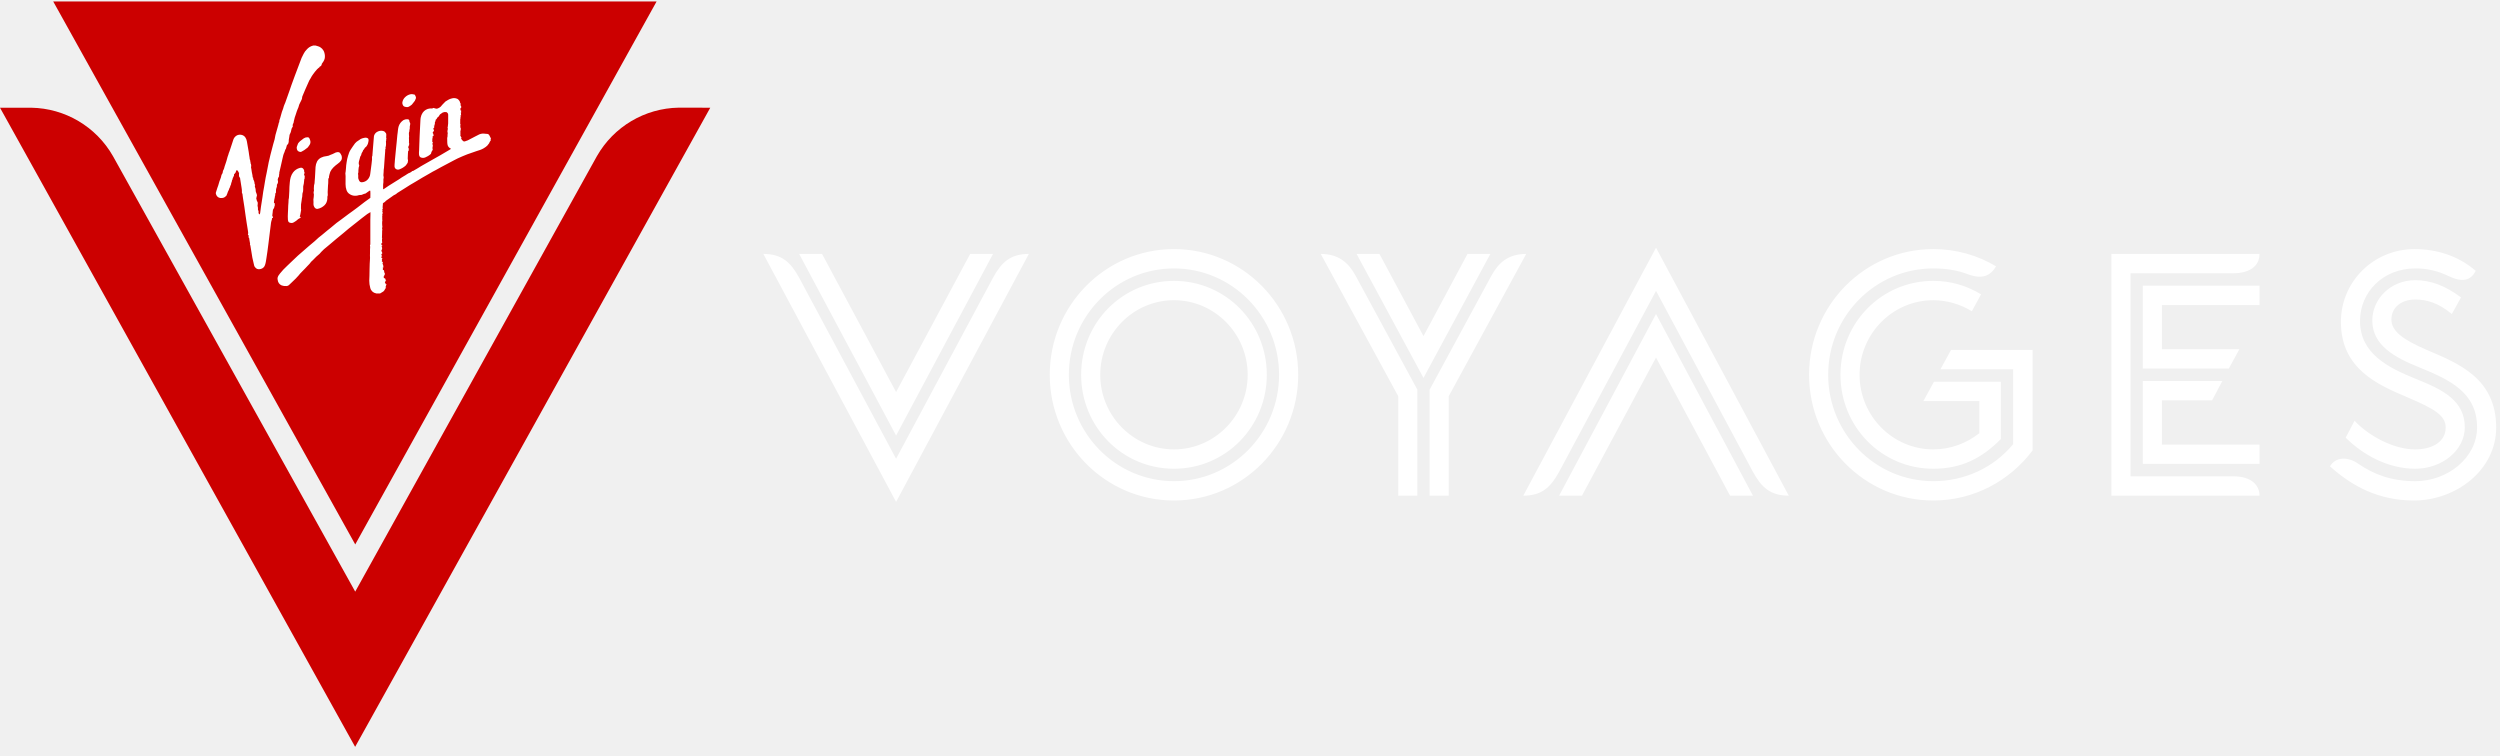
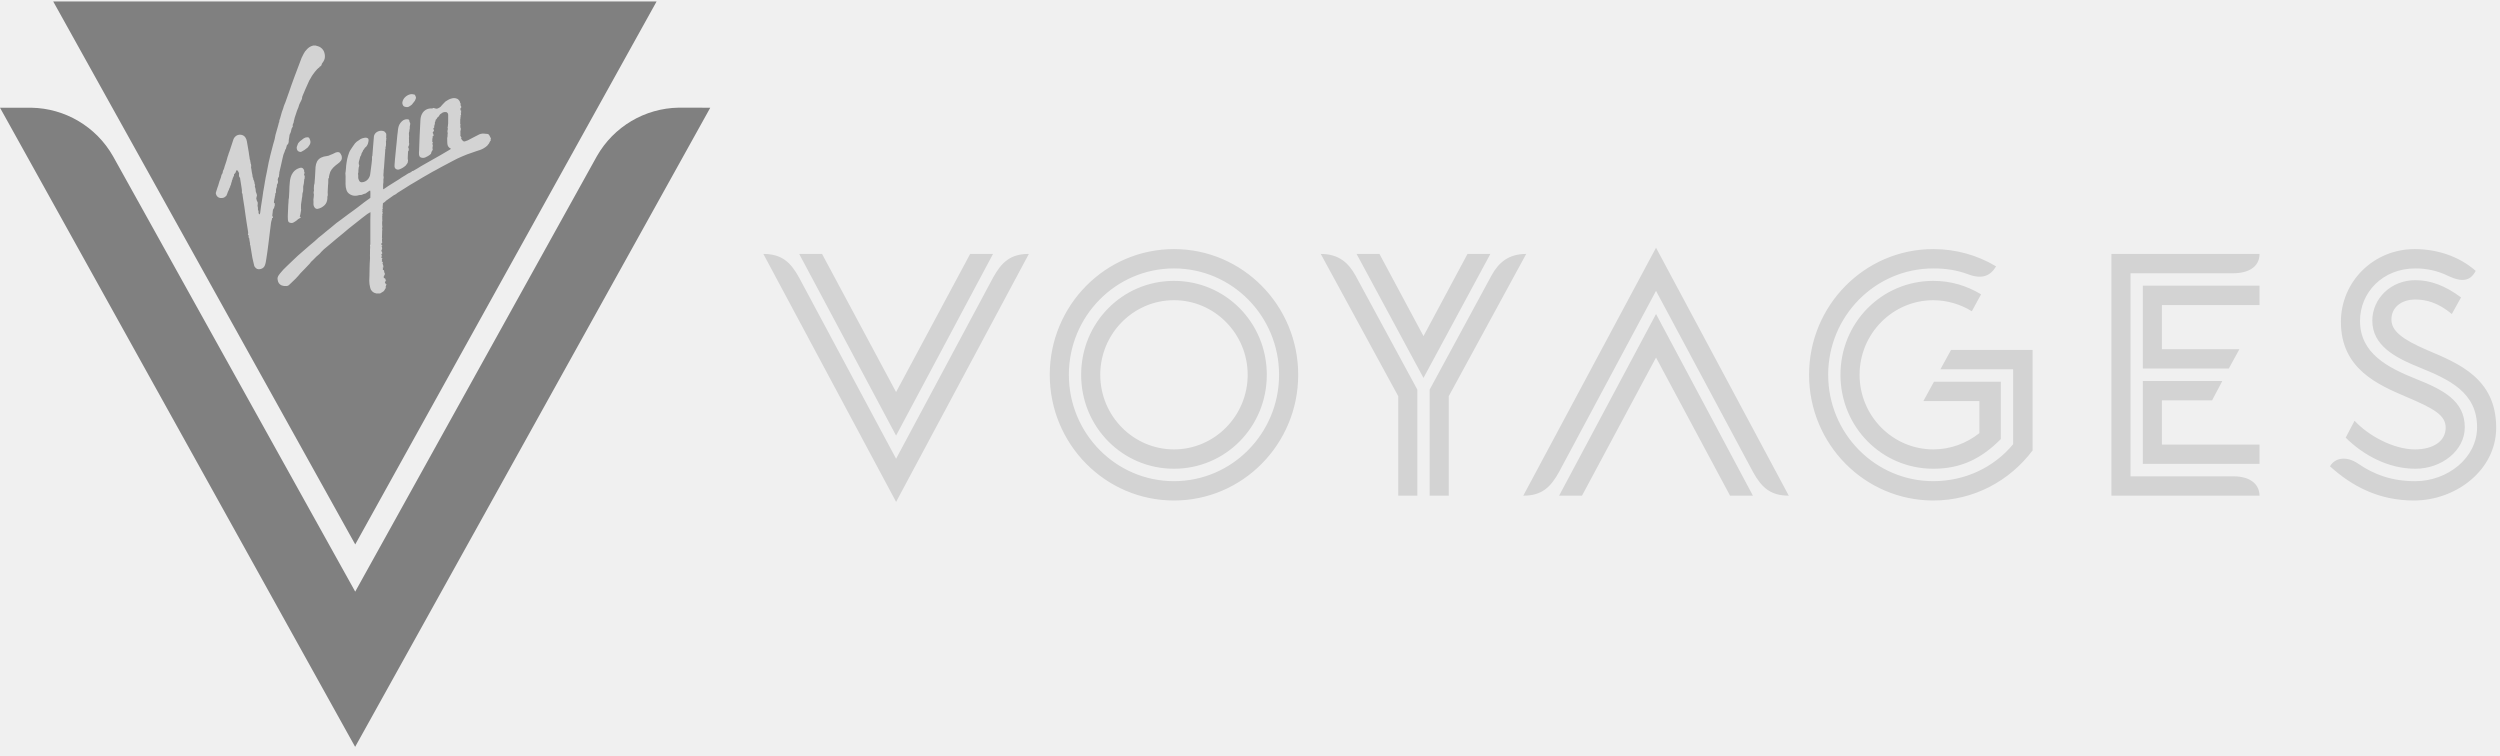
<svg xmlns="http://www.w3.org/2000/svg" xmlns:xlink="http://www.w3.org/1999/xlink" viewBox="0 0 129 39">
  <defs>
    <path id="a" d="M.125.076L15.552 28.29 15.535.076z" />
  </defs>
  <g fill="none" fill-rule="evenodd">
-     <g fill="#C00">
+     <g fill="gray">
      <path d="M36.65 5.558l-1.63-.003a4.952 4.952 0 0 0-4.221 2.505l-12.47 22.468L5.825 8.049a4.948 4.948 0 0 0-4.213-2.491H0l18.325 32.98L36.65 5.558z" />
      <path d="M33.88.076H2.746L18.33 28.092z" />
    </g>
    <g transform="translate(2.223)">
      <mask id="b" fill="#fff">
        <use xlink:href="#a" />
      </mask>
      <path mask="url(#b)" d="M.125.076L15.552 28.29 15.535.076z" />
    </g>
-     <g fill="#FFF">
+     <g fill="lightgray">
      <path d="M21.334 4.87a.3.3 0 0 0-.166-.004.57.57 0 0 0-.278.162.452.452 0 0 0-.117.205.23.23 0 0 0 .01.175c.01.022.022.047.04.065a.161.161 0 0 0 .069.035c.08.023.162.036.238-.023l.02-.012c.053-.038.107-.067.142-.126a.633.633 0 0 1 .085-.107c.05-.051.058-.123.089-.183l-.001-.015a.29.29 0 0 0-.07-.161c-.021-.004-.043-.004-.06-.01zM15.43 7.824c.037.013.08.026.125.004.103-.047.193-.113.28-.184.02-.016.045-.03.057-.05.026-.045.061-.08.087-.124A.276.276 0 0 0 16 7.225c-.01-.026-.026-.052-.032-.079-.009-.032-.029-.047-.056-.056a.244.244 0 0 0-.057-.007.327.327 0 0 0-.18.055 1.898 1.898 0 0 0-.188.144c-.029.023-.05.054-.076.08-.04.036-.045.09-.066.134-.021.042-.03.09-.036.116.004.11.036.18.12.212zm5.666-.154c-.032-.016-.029-.048-.027-.073a.155.155 0 0 1 .03-.092l.014-.02c-.014-.044.014-.087-.01-.13-.007-.01-.004-.025 0-.036a.071.071 0 0 0 .002-.038c-.006-.035 0-.071-.001-.107 0-.026-.01-.055-.003-.078.016-.038.003-.073.002-.11a2.043 2.043 0 0 1-.004-.12c.002-.018.006-.033.01-.05.005-.022.022-.046.018-.067a.08.08 0 0 1 .004-.061.226.226 0 0 0 .012-.102c-.008-.048.01-.09.017-.134.006-.041.018-.078-.006-.12-.013-.025-.03-.05-.03-.084.001-.056-.025-.086-.082-.092a.515.515 0 0 0-.13.006.35.35 0 0 0-.177.1.606.606 0 0 0-.185.342c-.015.072-.019.147-.028.22-.007.052-.015.102-.02.154-.013.12-.022.242-.034.365-.01.095-.022.192-.03.289-.022.21-.04.42-.061.629-.003.038-.004.074-.008.112-.003.07-.016.139-.012.208.003.058.027.117.087.148a.19.19 0 0 0 .157.013.97.97 0 0 0 .323-.19c.05-.044.068-.105.111-.15.003-.062.036-.122.008-.183a.114.114 0 0 1-.004-.047l.011-.261.012-.14c.017.003.03.008.044.012l-.037-.08.032.016c.018-.021.013-.04-.005-.049zm-5.4 1.186a.2.2 0 0 0-.05-.15c-.046-.058-.111-.059-.174-.042a.633.633 0 0 0-.352.237c-.111.149-.15.324-.166.507-.005.067-.01.134-.017.203-.002.027-.004.055-.004.084-.001.052-.001.105-.004.158l-.02.35c-.001.015-.006.03-.007.046-.004.015-.01.028-.01.042-.003.052 0 .103-.007.155-.004.055-.013.11-.013.167 0 .127-.012.255-.016.383-.003.111-.012.224 0 .335.01.12.041.16.168.175a.211.211 0 0 0 .134-.032c.086-.05.167-.103.237-.175l.02-.012c.034.01.037-.016.044-.036.05.003.059-.01.05-.062h-.04l.007-.047c.007-.025.015-.047.02-.07.013-.072.024-.142.038-.214.001-.011.007-.023.005-.032-.022-.083.002-.167-.006-.251-.003-.01 0-.018 0-.028.012-.071.024-.143.033-.215.007-.06.012-.121.029-.18.006-.026.003-.054.005-.079 0-.027 0-.054.005-.08.01-.04.027-.08.033-.12.006-.058.01-.117.007-.176 0-.051-.004-.1.015-.15.018-.042.018-.093.024-.138.004-.032.011-.064.01-.094a.163.163 0 0 1 .018-.093c.008-.014.015-.037.01-.05-.014-.029-.002-.05.006-.07-.015-.035-.031-.065-.036-.097-.011-.044-.003-.053.04-.073-.012-.028-.04-.042-.037-.076zm1.286.227a.23.23 0 0 0 .018-.078.727.727 0 0 1 .041-.136.793.793 0 0 1 .164-.232c.069-.071.15-.133.23-.193a.617.617 0 0 0 .17-.168c.044-.072.04-.148.025-.222-.006-.044-.04-.082-.059-.123-.035-.07-.096-.089-.167-.08a.37.37 0 0 0-.157.056c-.03.018-.062.031-.09.043-.037.016-.074.024-.106.041a.478.478 0 0 1-.2.064.789.789 0 0 0-.286.08.483.483 0 0 0-.204.197.757.757 0 0 0-.079.285c-.011.12-.013.243-.02.366-.003.061-.008.123-.01.185-.006.073-.013.145-.018.218-.002.032.001.068-.01.1a.388.388 0 0 0-.024.142c.006.06-.02.12.003.18l-.003.02c-.015.061-.03.122-.005.187.003.008.003.02.001.031-.003.038-.007.076-.007.115 0 .064-.028.123-.015.188.008.061 0 .123 0 .185 0 .053.017.103.043.147.037.07.106.108.173.096a.703.703 0 0 0 .36-.191c.09-.09.13-.201.142-.328.005-.058-.008-.119.02-.173l.002-.021c-.002-.05-.008-.102-.006-.153l.018-.35c.002-.037.01-.07.01-.104.003-.065 0-.132.004-.197.003-.027.001-.064.034-.075.003-.04-.002-.074.008-.102zm-.827-6.735l-.01.007a.62.62 0 0 0-.318.2.826.826 0 0 0-.158.217c-.033.073-.074.14-.107.214a5.135 5.135 0 0 0-.097.258l-.256.677a27.41 27.41 0 0 0-.168.46c-.034.09-.064.184-.094.274l-.228.643c-.01.028-.024.054-.036.083-.012.03-.025.06-.036.092-.015.047-.024.094-.04.138-.017.055-.044.104-.06.16-.033.11-.062.22-.093.33-.005.017-.013.034-.019.05-.007.024-.016.05-.022.075-.005.037.007.078-.026.11-.007.009-.006.027-.01.04-.004.024-.01.045-.015.068-.049.172-.1.343-.147.516-.02.075-.025.154-.045.23-.02.084-.05.165-.072.248l-.135.52c-.006.027-.015.055-.02.081-.013.058-.025.116-.039.172-.011.05-.028.099-.037.15-.037.19-.07.379-.11.568-.033.153-.065.305-.088.46-.024.17-.058.336-.087.504-.015.098-.026.197-.041.294-.027.162-.05.323-.076.485-.013.104-.024.207-.04.31-.003.029-.016.057-.027.084-.015-.014-.025-.02-.034-.03-.008-.01-.018-.02-.02-.034-.003-.03-.007-.063-.002-.093.007-.034-.003-.05-.03-.059-.005-.073.006-.145-.02-.214a.088.088 0 0 1-.002-.041c.006-.043.013-.083.01-.126a.133.133 0 0 0-.023-.068c-.02-.028-.045-.06-.015-.098l-.04-.009c.007-.054.004-.11.023-.156.024-.053.012-.094-.005-.141l-.007-.014c-.017-.052-.043-.103-.04-.159a.359.359 0 0 0-.025-.14c-.015-.042-.035-.09 0-.134-.033-.059-.034-.059-.038-.133-.003-.034-.019-.063-.027-.095-.02-.044-.053-.089-.034-.134-.016-.022-.03-.037-.033-.053-.005-.05-.007-.099-.02-.148-.015-.047-.017-.098-.029-.148-.006-.036-.008-.074-.015-.11-.003-.054-.04-.106-.005-.162.003-.006-.004-.017-.005-.026-.003-.013-.013-.03-.01-.04.015-.033-.005-.045-.017-.053-.005-.03-.005-.053-.008-.071-.003-.026-.01-.048-.016-.073-.003-.014.003-.034-.003-.043-.032-.042-.021-.094-.032-.14-.02-.091-.027-.186-.042-.279-.031-.186-.064-.37-.096-.555a.498.498 0 0 0-.083-.204c-.103-.145-.315-.17-.455-.082a.385.385 0 0 0-.158.2 2.99 2.99 0 0 0-.058.177l-.133.405c-.007.023-.013.048-.025.069a.282.282 0 0 0-.032.095c-.007.032-.023.062-.032.094-.013.04-.03.08-.037.12-.02.109-.065.207-.095.311-.014.037-.029.073-.038.111-.017.069-.032.14-.072.202a.177.177 0 0 0-.023.08.209.209 0 0 1-.038.114.13.13 0 0 0-.033.064.956.956 0 0 1-.067.222c-.022.057-.047.112-.06.175-.018.087-.055.171-.084.257-.025.08-.053.16-.077.243a.091.091 0 0 0-.002.042c.024.12.092.206.216.233.038.01.079 0 .117 0a.27.27 0 0 0 .188-.097c.01-.013.025-.021.03-.026l.025-.069c.003-.008.01-.018.013-.027a.853.853 0 0 1 .081-.195.142.142 0 0 0 .022-.06c.007-.035.02-.068.05-.082 0-.013-.009-.026-.006-.034.015-.039.035-.078.05-.115.004-.01.004-.02.005-.03l.006-.06c.036-.003.02-.032.026-.051.015-.04.007-.087.043-.118l.004-.01c-.017-.053.038-.081.039-.127.037-.032.031-.078.03-.123a.364.364 0 0 1 .032-.016c.005-.016.01-.038.012-.038.028 0 .03-.023.037-.039.013-.031.023-.063.035-.093.004-.01.017-.024.024-.023a.178.178 0 0 1 .059.029c.017.014.03.034.016.06-.004.006.001.018.004.03l.04-.016c0 .03.006.057 0 .083-.01.038 0 .075.001.112 0 .025.007.042.022.06.014.018.031.04.033.059.001.05.015.092.02.14.019.114.035.232.055.346.011.08.026.157.018.237-.002.016-.002.037.008.047.026.033.024.074.028.111.007.042.013.084.017.127.026.158.05.318.075.479.02.14.037.28.058.42l.058.392c.022.132.04.258.063.389.013.073.027.145.003.218v.01c.049.042.066.067.01.13.035-.007.049.007.053.037.015.082.02.167.041.249.006.025.014.05 0 .077-.004.007.006.02.01.03.001.01.01.021.012.034.018.102.033.204.051.307.019.107.032.213.052.319.027.128.059.256.088.384.013.065.049.115.098.157.077.065.165.06.253.039a.301.301 0 0 0 .217-.214c.038-.111.051-.23.07-.347.021-.112.035-.227.051-.342.018-.135.037-.27.053-.406.03-.222.055-.447.082-.67l.04-.316c.007-.06.013-.123.03-.178.016-.05.037-.096.033-.148.065-.023.068-.044.026-.094l-.013-.025c0-.027.003-.053.007-.08.007-.061.02-.122.02-.185a.182.182 0 0 1 .046-.113.116.116 0 0 0 .028-.066c.002-.011 0-.022.005-.03.034-.053.022-.112.02-.17 0-.004-.008-.014-.016-.016-.025-.003-.025-.02-.025-.039 0-.083.027-.163.042-.244.004-.033.007-.068.019-.098a.12.12 0 0 0 .007-.07c-.007-.024 0-.041.016-.058.01-.01.019-.022.02-.035.004-.05.007-.1.004-.151 0-.023.006-.045.015-.065.015-.05.041-.097.029-.155-.005-.016.008-.039.017-.057.01-.023.028-.042.033-.065a.235.235 0 0 0-.002-.142c-.008-.015-.003-.037.001-.055.001-.02.01-.035.014-.052.002-.017.004-.031.023-.042.014-.007.024-.036.021-.054-.002-.016-.007-.029.007-.04l.002-.025c-.01-.018-.006-.03.005-.044.004-.01.002-.02.004-.031 0-.017-.004-.035 0-.052l.074-.32c.03-.133.056-.267.09-.398.027-.11.044-.222.098-.323.03-.063.032-.138.081-.192l.005-.02c.012-.047.024-.096.04-.143.003-.014.011-.032.024-.039.053-.035.061-.091.073-.146.006-.036 0-.074.005-.11.008-.055.02-.11.028-.166.005-.032.005-.067.015-.098.01-.031.03-.06.042-.09.009-.017.017-.031.02-.05.014-.055.027-.113.04-.17.004-.01.012-.021.016-.031.017-.028.034-.056.048-.086.004-.008.002-.024-.004-.034-.013-.022-.01-.042.003-.065.016-.035.031-.074.045-.112.005-.007.001-.016.002-.024.003-.015.003-.027.006-.04l.012-.045.034-.14c.017-.053.038-.106.055-.16.018-.05.031-.104.05-.155.013-.04.03-.079.045-.118.013-.03.03-.06.039-.09a.923.923 0 0 1 .103-.27c.01-.015.016-.033.025-.047.016-.037.035-.073.05-.11a.125.125 0 0 0 .012-.056.188.188 0 0 1 .02-.098c.047-.11.092-.222.14-.332.068-.155.14-.31.207-.466.018-.042.051-.073.068-.113.035-.077.084-.145.131-.214.06-.09.134-.172.204-.255a.522.522 0 0 1 .078-.074c.008-.008.028-.005.033-.013.009-.01.011-.028.017-.04l.014-.009c.02-.013.036-.026.057-.037.021-.01.03-.05.043-.08.005-.01 0-.026.007-.034.024-.038.053-.074.078-.112a.493.493 0 0 0 .073-.175.648.648 0 0 0-.019-.279.475.475 0 0 0-.322-.336 4.012 4.012 0 0 0-.135-.04h-.127zm9.174 4.898l-.019.006c-.01.044-.055.072-.06.122-.002.016-.023.03-.032.045a.547.547 0 0 1-.15.16c-.037.023-.07.049-.105.07-.122.075-.254.11-.386.152a9.331 9.331 0 0 0-.468.163c-.166.063-.328.136-.489.208-.066.03-.132.067-.196.1l-.676.358c-.09.05-.18.102-.272.151-.047.026-.096.048-.144.075l-.219.127c-.104.061-.213.121-.32.183-.116.069-.234.138-.35.21a9.963 9.963 0 0 0-.56.342c-.129.079-.257.159-.383.24-.022.014-.038.04-.06.051-.021.009-.04.027-.06.036-.064.023-.113.07-.17.107-.089.057-.173.122-.26.184-.03.02-.056.037-.076.07-.015.023-.048.033-.072.05-.026.02-.058.036-.046.082.005.027-.006.058-.009.087a.582.582 0 0 0-.003.094c0 .013.006.027.01.047a.873.873 0 0 1-.033.053c.04.034.008.07.004.111.028.022.027.054.016.092-.012.038-.037.076-.002.118.008.012 0 .036-.03.026.002.014.002.028.008.037.019.028.02.056.004.084l-.004.014c.035.056-.003.11.002.165.004.055-.008.11.004.167.004.02.004.042.007.063.003.014.014.038-.013.05-.008.003-.014.022-.001.04.012.017.014.049.01.071-.019.09 0 .178-.012.269a1.032 1.032 0 0 0-.004.093c0 .021-.011.042.01.06l.003.015c-.019.037-.007.077-.012.116-.001.039.006.079.01.122-.063.011-.033.067-.036.112.018.009.05.012.04.052-.01.002-.023.005-.044.007l.042.056-.02.005c.04.068-.005.116-.026.174.014.032.028.068.044.102.01.022.012.039-.012.053-.032.018-.036.038-.023.07.01.021.023.04.035.063l-.044.014.004.077c.015-.007.023-.013.03-.017.008.02.014.04.02.062l-.032.018c.008.03.038.06-.008.09l.069.068-.03.071a.558.558 0 0 0 .04.01c-.014.02-.037.037-.003.054l.009.013c-.013.04.022.079.004.122l-.03-.009c.017.035.009.064.002.094-.005.015.015.036.024.055l.035-.023.01.07a.23.23 0 0 0 .033.114c.015.019.013.035.002.052-.01.019-.023.035-.038.056.004.003.012.01.021.022l-.04.015c0 .026 0 .057.006.086.003.01.017.02.028.025.002.002.013-.012.023-.022-.01.036.062.036.03.087.012.009.027.018.047.03-.046.01-.046.049-.052.074-.002.022-.013.033-.023.047.003.034.063.032.036.075a.59.59 0 0 1 .06.03c-.025.024-.05.047-.036.083l-.008.01c-.035.035-.034.041.008.063l.01.01c-.018.015-.038.028-.053.047-.014.019-.016.044-.029.063a.32.32 0 0 1-.068.08c-.05.036-.109.066-.165.1h-.198c-.009-.001-.016-.008-.025-.01a.361.361 0 0 1-.285-.279 1.318 1.318 0 0 1-.051-.372c.003-.086.009-.173.01-.26.003-.103.003-.207.005-.309l.003-.122c.004-.117.004-.234.015-.349.008-.09.01-.177.002-.265-.002-.017.002-.035.002-.052.002-.037.002-.075.002-.112v-.142c.003-.068.016-.134-.003-.202l.001-.024c.023-.019.018-.041.018-.064V11.345c.001-.088.005-.176.006-.265v-.135c-.061.036-.115.064-.165.1-.097.07-.19.145-.284.217l-.302.24c-.047.039-.097.076-.146.115-.08.062-.16.125-.239.19-.087.071-.17.146-.258.218-.12.1-.242.199-.364.299-.125.105-.246.21-.372.314-.088.075-.18.15-.271.225a.405.405 0 0 0-.04.04l-.095.094c-.03.033-.056.07-.09.102-.053.05-.112.093-.166.144-.06.055-.113.114-.17.172l-.107.101c-.014.018-.028.041-.043.06a1.275 1.275 0 0 1-.054.062l-.074.076c-.092.097-.183.198-.281.292-.072.066-.133.142-.193.216-.011.014-.025.026-.035.038a1.657 1.657 0 0 1-.066.07l-.023.028-.22.212-.13.124a.213.213 0 0 1-.148.066.583.583 0 0 1-.247-.033c-.128-.056-.188-.157-.205-.29-.006-.042-.014-.084.001-.125.01-.026.017-.054.032-.078.027-.041.055-.082.086-.12a3.37 3.37 0 0 1 .362-.387c.073-.066.143-.136.213-.204.118-.112.23-.225.35-.332.19-.17.382-.334.574-.5.097-.083.195-.162.291-.244.068-.06.131-.123.2-.183.057-.048.121-.094.179-.142.092-.076.182-.153.273-.227.052-.042.106-.083.158-.126.066-.055.134-.11.202-.168.038-.033.077-.068.117-.097.08-.062.162-.118.243-.178.125-.092.247-.186.371-.278l.236-.17c.074-.053.147-.108.22-.163.128-.099.254-.2.385-.297.093-.07.188-.136.29-.208l.003-.218c0-.042-.001-.084-.004-.126 0-.01-.006-.028-.013-.03-.013-.003-.027.003-.036.01-.065.044-.13.092-.196.137l-.015.006c-.045.01-.088.02-.13.042a.212.212 0 0 1-.128.03c-.043-.005-.092.016-.137.027a.544.544 0 0 1-.3-.015c-.121-.047-.224-.12-.272-.255a.952.952 0 0 1-.052-.317c.002-.138.004-.278.002-.416 0-.048-.011-.094-.011-.143 0-.03.009-.061.015-.093.006-.054.014-.109.016-.163.002-.105.018-.21.034-.316.015-.11.038-.22.072-.326.033-.111.07-.223.136-.322.074-.11.146-.222.225-.326a.663.663 0 0 1 .184-.15c.01-.006.023-.011.031-.02.089-.08.2-.102.31-.122a.218.218 0 0 1 .125.025c.048.023.053.08.05.126-.004.052-.023.101-.033.153-.006.04-.034.068-.05.103a.235.235 0 0 1-.089.098.062.062 0 0 0-.023.023c-.024.042-.043.087-.085.12l-.005.008c-.006.054-.048.09-.068.138-.005.013-.013.028-.016.043-.007.04-.013.08-.046.111a.111.111 0 0 0-.02.048l-.042.16c-.004.016-.012.033-.016.05-.01.054-.023.106-.013.16.002.012.01.022.015.033a.1.1 0 0 1 0 .078c-.011.02-.015.043-.02.065-.005.047-.011.092-.014.137-.004.027-.001.053-.001.08 0 .011.004.024 0 .032-.032.054-.01.108-.008.165.001.03-.002.062-.002.093-.002.06.025.116.05.168a.139.139 0 0 0 .14.084.434.434 0 0 0 .301-.143.498.498 0 0 0 .132-.3c.025-.165.044-.327.064-.49.011-.082.022-.162.027-.244.004-.043-.003-.086-.003-.13v-.015c.027-.029.022-.069.024-.104.012-.127.02-.252.03-.377.005-.076.012-.152.019-.228.006-.083.01-.163.02-.243.004-.061.005-.12.033-.178a.349.349 0 0 1 .181-.169.4.4 0 0 1 .23-.033c.054.007.108.023.141.072.02.03.055.05.057.092 0 .014.004.03.004.044 0 .047-.006.095-.007.141 0 .019.007.038.014.059-.003.01-.022.017-.011.041.008.018.004.041-.008.065a.156.156 0 0 0-.003.087c.008.04-.005.08 0 .122.005.039-.017.08-.022.12-.005.015-.015.03.004.042l.005.007c-.038.052-.024.114-.03.173-.016.161-.024.32-.036.483l-.026.376c-.002.03-.015.06-.013.09.003.082-.012.162-.015.243a.24.24 0 0 0 .007.095c.01.026.01.06.003.086-.017.052-.013.104-.01.154 0 .027.002.053-.003.08-.006.052-.018.101-.013.157.005.05 0 .102 0 .153 0 .01.004.02.007.037a.51.51 0 0 0 .048-.028c.076-.051.151-.106.231-.156l.42-.263.122-.075c.083-.055.162-.118.25-.163.109-.054.195-.143.312-.177.021-.006.035-.028.057-.035.036-.012.046-.068.096-.05.032-.019.066-.04.099-.058l.095-.055a1.7 1.7 0 0 0 .1-.06c.033-.02.064-.043.1-.063.044-.027.09-.052.135-.078.165-.095.331-.19.5-.284.131-.077.267-.149.399-.226.145-.083.289-.17.432-.255l.098-.061c-.016-.014-.022-.023-.033-.029a.263.263 0 0 1-.147-.2c-.01-.049-.01-.1-.012-.148a3.643 3.643 0 0 1-.003-.174v-.016c.032-.073.008-.152.027-.227a.049.049 0 0 0 0-.031c-.027-.066-.011-.132.005-.195.006-.016-.002-.034-.003-.052-.003-.016-.013-.034-.008-.047.021-.037.01-.079.02-.119.01-.041.008-.087.009-.132l.001-.373c0-.035-.002-.066-.022-.096-.023-.036-.052-.062-.099-.06-.024.003-.05-.005-.076-.003a.319.319 0 0 0-.17.085c-.015.015-.037.021-.051.035a.242.242 0 0 0-.048.073c-.009.026-.025.037-.044.052-.032.026-.065.05-.076.096-.007.02-.037.035-.059.057-.006.038-.005.084-.036.118l-.005.021c-.003.038.009.078-.017.111-.01.013.028.022.007.04-.01.008-.026.01-.038.016-.005.002-.006.008-.011.017l.028.013-.007.077c-.044.012-.046.012-.036.062a.348.348 0 0 0 .021.065c.012.02.007.044-.007.052-.029.015-.029.045-.05.063-.006.004-.003.035.005.041.026.02.032.045.03.078-.002.016.006.033.01.052-.017.01-.038.022-.052.038-.02.021.001.042.006.051-.01.032-.02.053-.02.076-.004.038-.003.075-.003.112-.002.032-.008.064.041.066-.024.042-.059.075-.015.116a.936.936 0 0 1-.02.013c.034.03.03.028.02.068-.008.028-.026.056-.009.087.001.006-.003.016-.003.024-.002.013-.008.027-.003.032.029.032.007.058-.011.08a.317.317 0 0 0-.064.151c-.003.008-.005.017-.011.023-.048.04-.092.085-.15.112-.043.02-.083.044-.127.065a.301.301 0 0 1-.201.018c-.086-.017-.122-.07-.133-.173-.008-.068.003-.136.006-.204.003-.116.007-.232.012-.347l.015-.4.017-.34c.01-.152.015-.305.023-.456.004-.05.004-.1.015-.149a.657.657 0 0 1 .1-.249.514.514 0 0 1 .38-.222c.01-.002.02-.004.032-.002.044.004.086.012.129-.02.02-.012.053 0 .081.013.05.02.107.03.163.006a.459.459 0 0 0 .146-.09c.02-.022.04-.045.059-.069.015-.015.028-.033.044-.05.045-.046.09-.09.133-.136l.011-.011c.09-.055.177-.116.28-.147a.481.481 0 0 1 .217-.027c.068.014.132.03.181.088.047.053.063.071.076.138.004.024.007.048.034.059l.01.018c-.04.035-.034.066.01.101.001.032.002.059.005.09-.006.004-.028.008-.033.02a.104.104 0 0 0-.008.057c0 .024.001.048.005.073l.032-.021c.006.036-.025.07.02.1-.016.003-.021.005-.035.006l.014.16c-.009 0-.021.004-.035.007-.015.032 0 .05.028.066l-.035.03c.007.015.018.03.02.037-.01.015-.023.025-.023.036-.002.086-.004.17-.002.257 0 .02.015.04.023.062-.012.018-.036.035-.012.065l-.005.021c-.011.037-.011.04.02.06 0 .029.003.057.006.09-.003.002-.017.016-.016.026.004.032.013.061-.016.087l.002.015c.018.028.018.028.003.057l-.007.016a.372.372 0 0 1 .036.029c-.022.01-.034.022-.028.048.005.017-.015.041.018.052l.008.01c-.016.035.01.048.035.061l-.013.031-.02.024c.026.011.045.025.042.057 0 .006.005.04.032.04l.019.015c.035.046.067.058.124.04.047-.015.094-.03.139-.05.124-.063.246-.13.369-.193.075-.039.15-.08.226-.115a.525.525 0 0 1 .303-.033.816.816 0 0 0 .113.009c.043.002.085.036.106.08.022.05.05.1.075.148v.023c-.017.022-.022.042 0 .064v.02zM41.238 13.103h1.18l3.82 7.127 3.822-7.127h1.18l-5.002 9.373-5-9.373zm-1.85 0c.951 0 1.41.427 1.85 1.23l5 9.337 5.001-9.338c.44-.802.899-1.23 1.85-1.23l-6.85 12.795-6.85-12.794zM64.38 19.34c0-2.121-1.708-3.85-3.803-3.85-2.096 0-3.804 1.729-3.804 3.85 0 2.12 1.708 3.849 3.804 3.849 2.095 0 3.803-1.729 3.803-3.85m-8.593 0c0-2.69 2.13-4.846 4.79-4.846 2.659 0 4.79 2.156 4.79 4.846 0 2.691-2.131 4.848-4.79 4.848-2.66 0-4.79-2.157-4.79-4.848m10.213 0c0-3.029-2.43-5.488-5.423-5.488-2.994 0-5.424 2.46-5.424 5.488 0 3.03 2.43 5.489 5.424 5.489 2.993 0 5.423-2.46 5.423-5.489m-11.833 0c0-3.581 2.87-6.486 6.41-6.486 3.539 0 6.41 2.905 6.41 6.486 0 3.582-2.871 6.487-6.41 6.487-3.54 0-6.41-2.905-6.41-6.487M73.769 20.106l3.187-5.88c.37-.678.88-1.123 1.796-1.123l-3.997 7.341v5.132h-.986v-5.47zM70 13.103h1.18l2.272 4.24 2.271-4.24h1.18L73.452 19.5 70 13.103zm2.149 12.473v-5.132l-3.998-7.341c.916 0 1.427.445 1.797 1.122l3.187 5.88v5.471h-.986zM85.451 16.203l5 9.373h-1.18l-3.82-7.127-3.82 7.127H80.45l5.001-9.373zm0-3.421l6.85 12.794c-.95 0-1.409-.427-1.85-1.23l-5-9.337-5.001 9.338c-.44.802-.898 1.23-1.849 1.23l6.85-12.795zM95.954 19.34c0 2.12 1.708 3.849 3.804 3.849.897 0 1.725-.321 2.377-.838v-1.657h-2.888l.546-.998h3.451v2.958c-1.004 1.016-2.06 1.533-3.486 1.533-2.66 0-4.79-2.157-4.79-4.848 0-2.69 2.13-4.846 4.79-4.846.915 0 1.725.25 2.465.694l-.476.874a3.817 3.817 0 0 0-1.99-.57c-2.095 0-3.803 1.728-3.803 3.848zm8.928-1.283v5.185c-1.18 1.568-3.029 2.584-5.124 2.584-3.54 0-6.41-2.905-6.41-6.487 0-3.581 2.87-6.486 6.41-6.486 1.18 0 2.289.32 3.24.891-.3.5-.722.677-1.444.41-.564-.214-1.145-.303-1.796-.303-2.994 0-5.424 2.46-5.424 5.488 0 3.03 2.43 5.489 5.424 5.489 1.62 0 3.116-.695 4.12-1.907v-3.867h-3.751l.546-.997h4.209zM111.555 22.94h5.036v.997h-6.022V19.66h4.103l-.528.998h-2.589v2.281zm-.986-8.198h6.022v.998h-5.036v2.28h3.997l-.546.998h-4.437v-4.276zm-1.62-1.64h7.642c0 .678-.581.998-1.356.998h-5.3v10.478h5.3c.969 0 1.356.482 1.356.998h-7.642V13.103zM120.79 16.613c0-2.085 1.691-3.76 3.804-3.76 1.11 0 2.254.339 3.152 1.123-.264.516-.687.606-1.408.267a3.782 3.782 0 0 0-1.709-.392c-1.672 0-2.852 1.23-2.852 2.708 0 1.676 1.426 2.406 2.888 2.994 1.39.553 2.518 1.123 2.518 2.495 0 1.194-1.18 2.139-2.554 2.139-1.408 0-2.694-.713-3.592-1.604l.458-.873c.687.748 1.99 1.479 3.117 1.479.95 0 1.585-.428 1.585-1.123 0-.642-.6-.98-2.025-1.586-1.462-.624-3.381-1.443-3.381-3.867m8.012 5.453c0 2.192-2.078 3.76-4.244 3.76-1.813 0-3.187-.73-4.332-1.764.282-.482.898-.517 1.444-.143.828.57 1.743.91 2.958.91 1.656 0 3.188-1.195 3.188-2.781 0-1.8-1.427-2.459-2.959-3.083-1.285-.516-2.447-1.14-2.447-2.423 0-1.123.95-2.085 2.218-2.085.793 0 1.55.285 2.36.89l-.475.856c-.705-.588-1.32-.748-1.885-.748-.704 0-1.232.392-1.232 1.033 0 .57.528 1.016 1.867 1.586 1.584.677 3.539 1.443 3.539 3.992" />
    </g>
  </g>
</svg>
